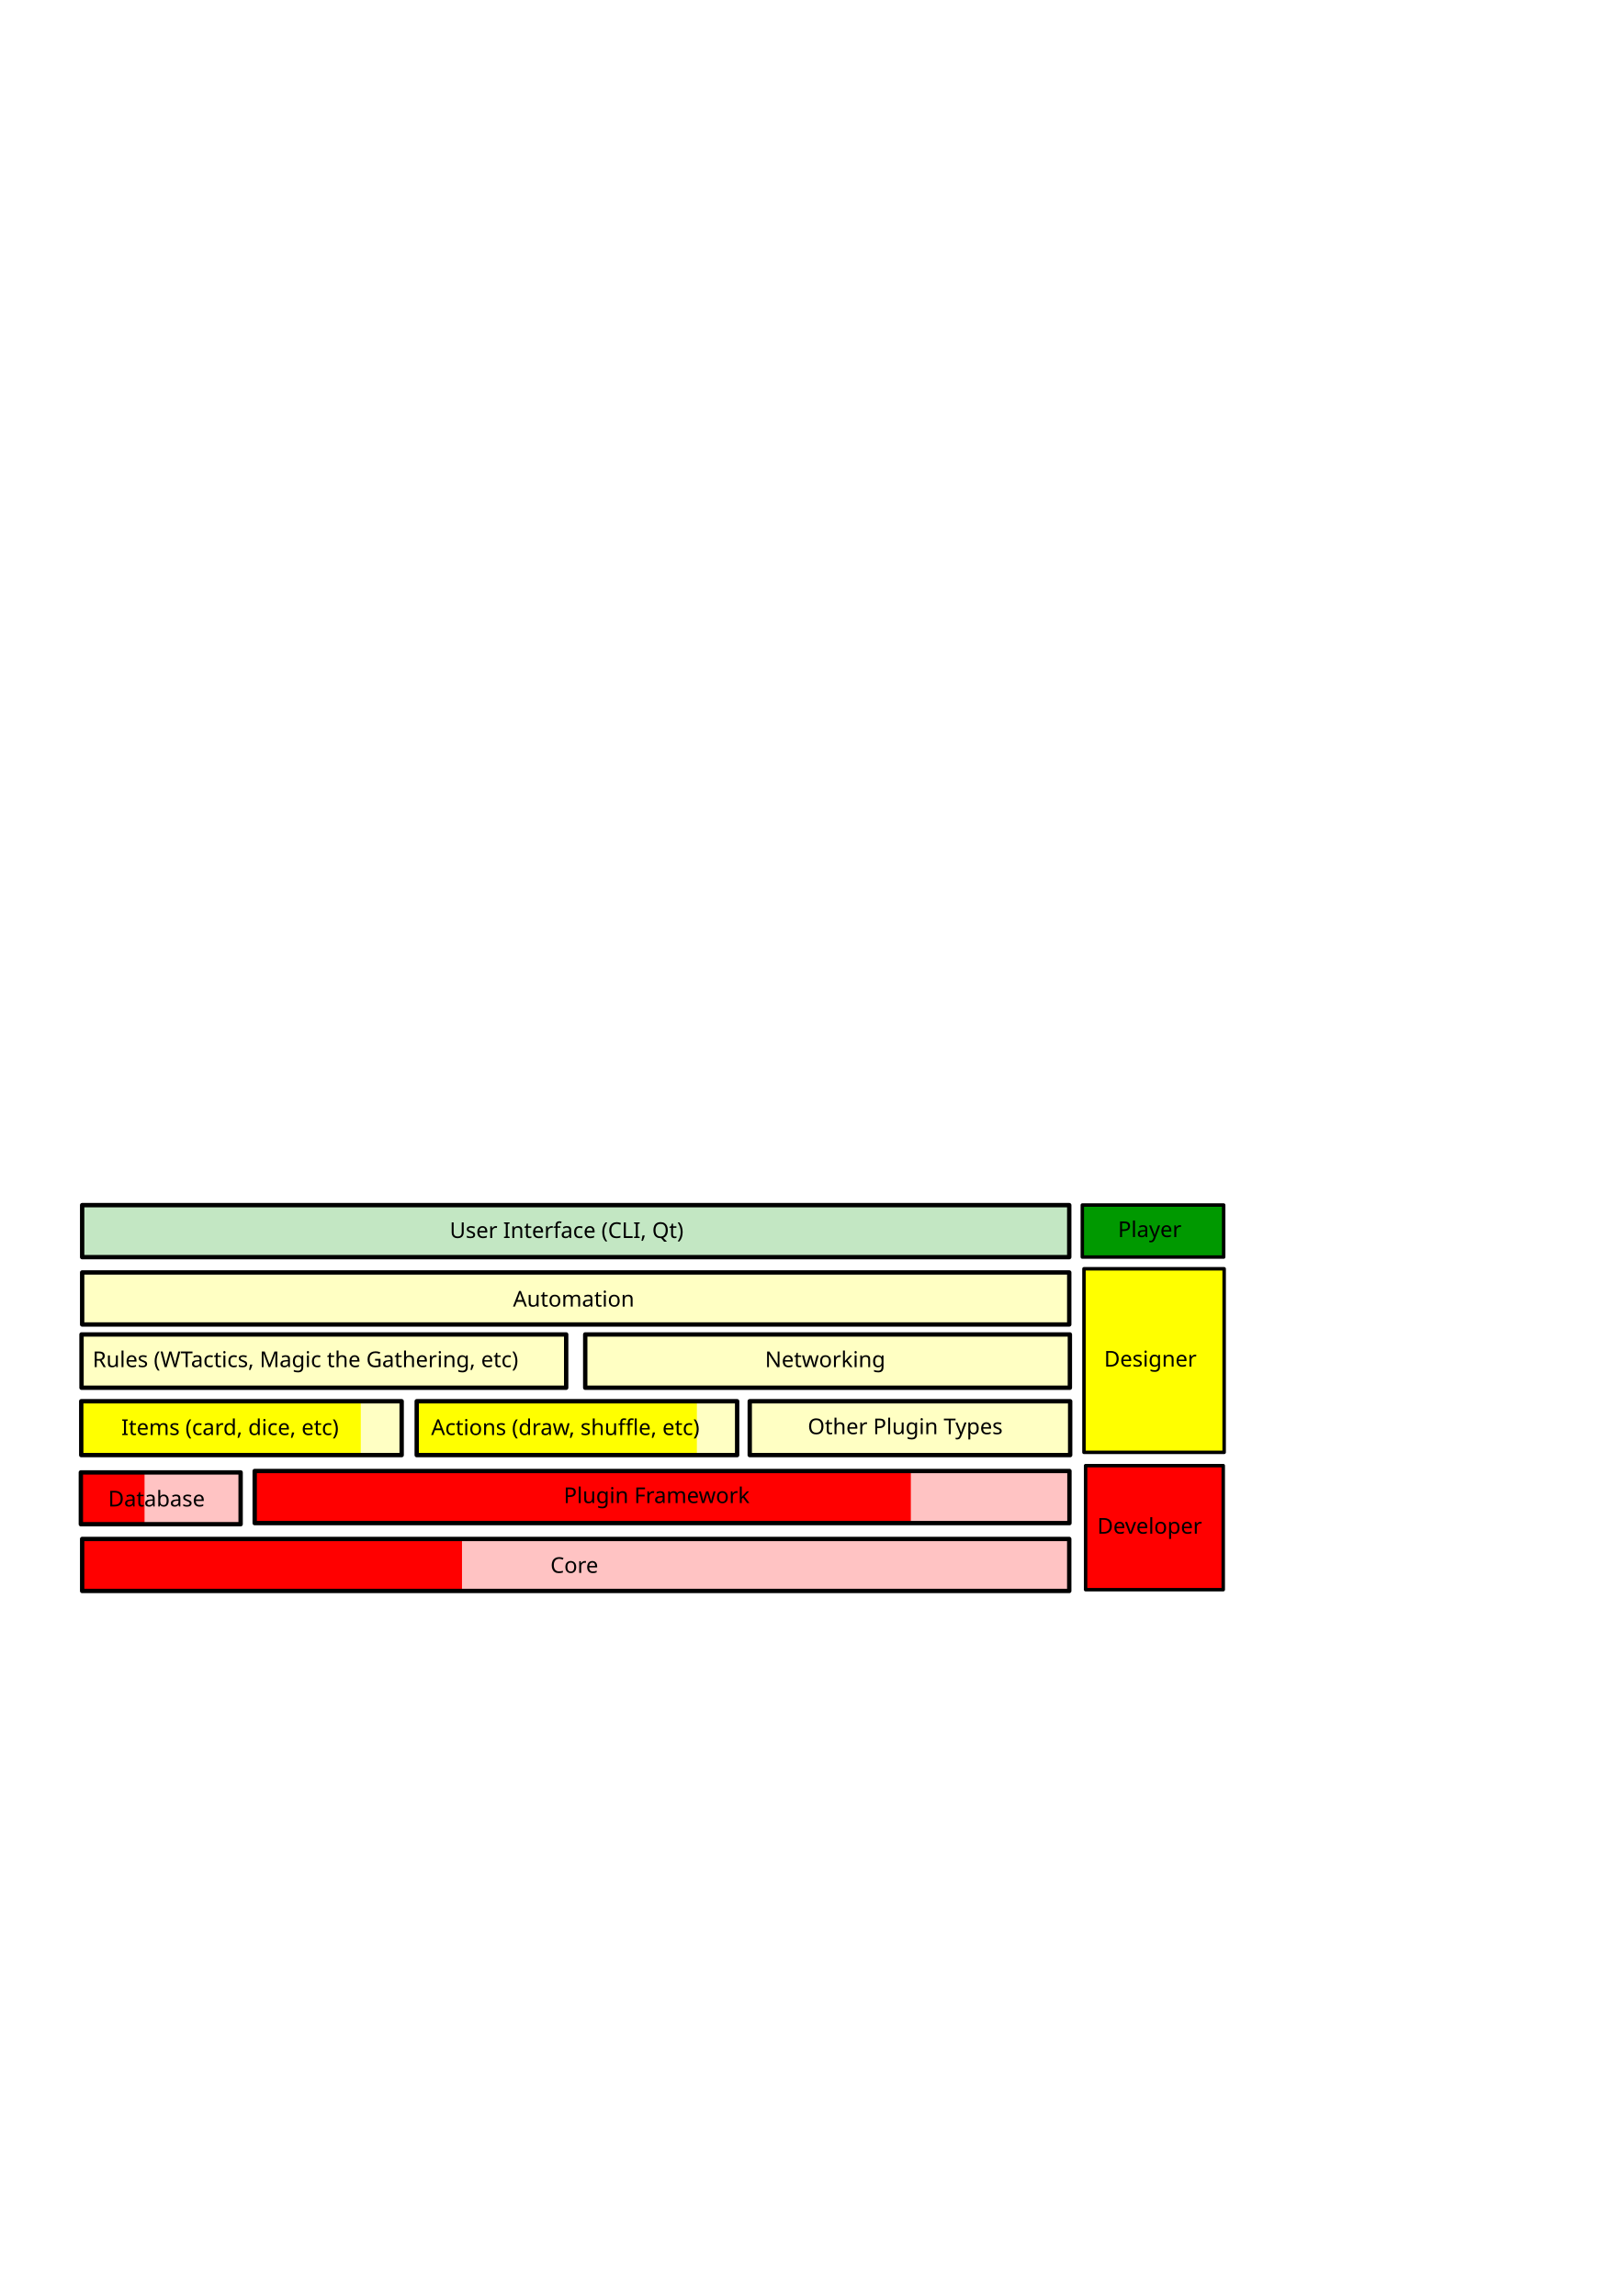
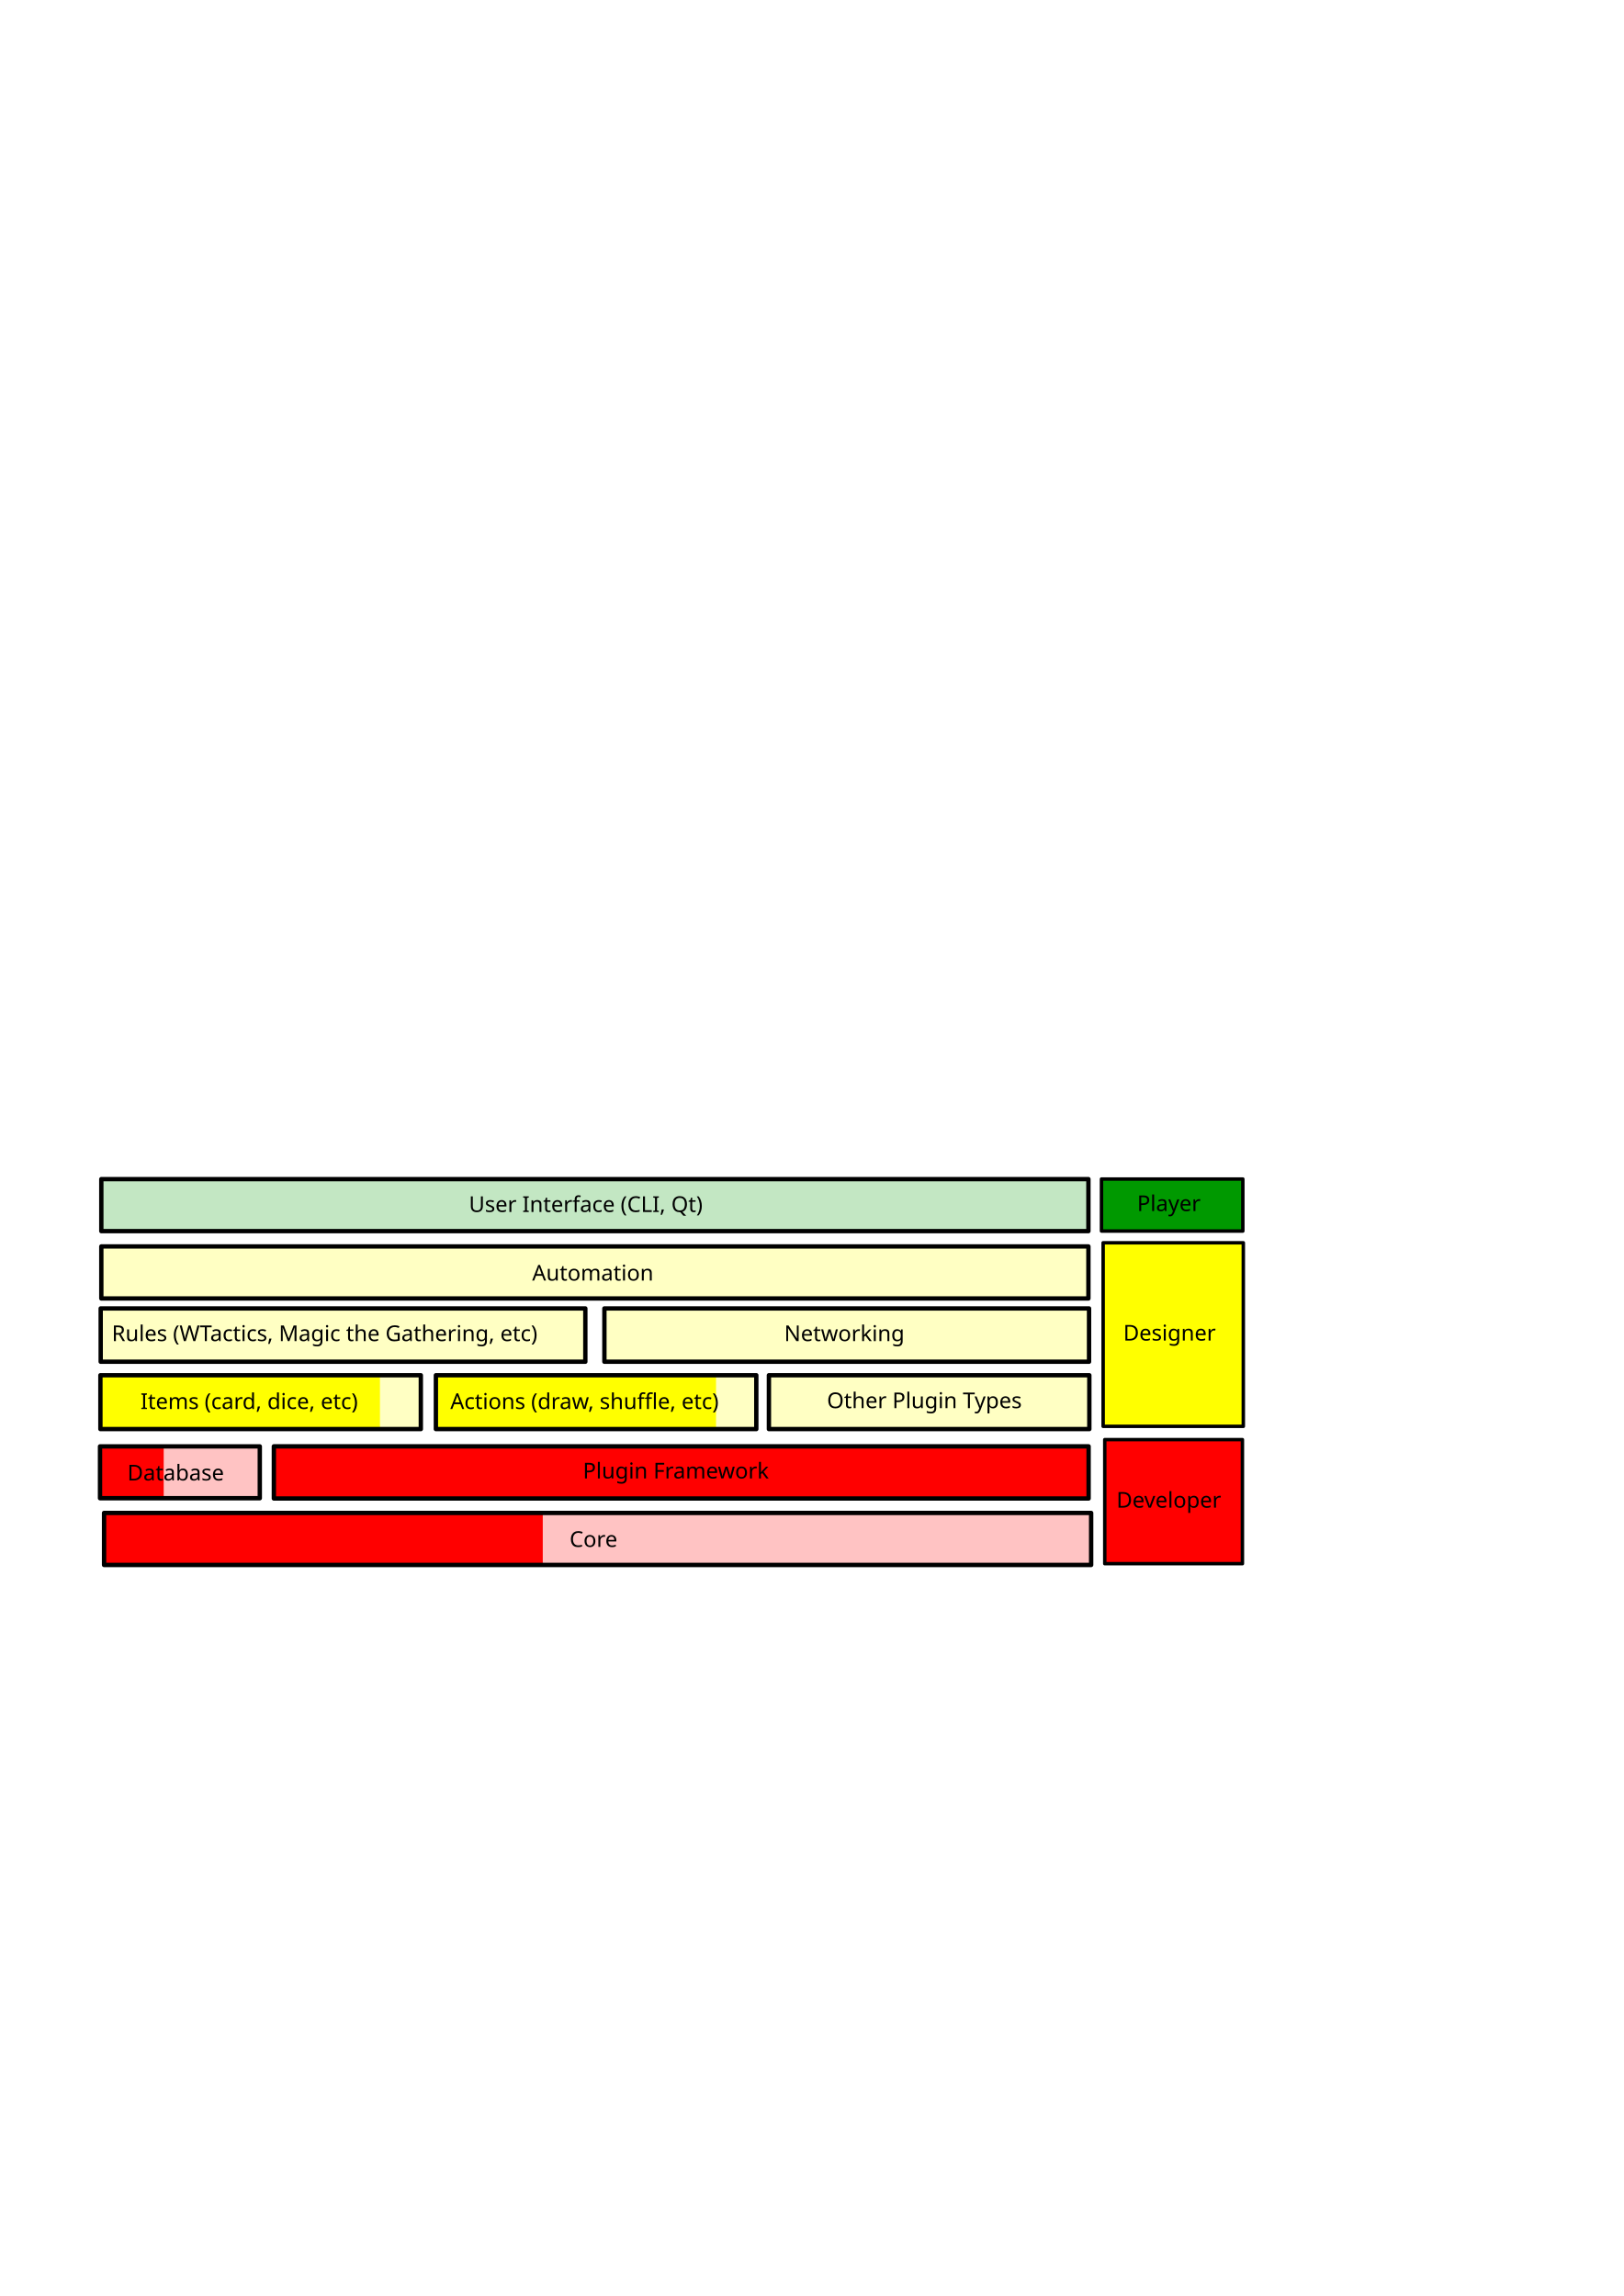
<svg xmlns="http://www.w3.org/2000/svg" width="744.094" height="1052.362" id="svg2" version="1.1">
  <defs id="defs4">
    <linearGradient id="linearGradient5776">
      <stop id="stop5778" offset="0" style="stop-color:#000000;stop-opacity:1;" />
      <stop id="stop5780" offset="1" style="stop-color:#000000;stop-opacity:0;" />
    </linearGradient>
    <linearGradient id="linearGradient4300">
      <stop style="stop-color:#000000;stop-opacity:1;" offset="0" id="stop4302" />
      <stop style="stop-color:#000000;stop-opacity:0;" offset="1" id="stop4304" />
    </linearGradient>
  </defs>
  <g id="layer1" style="display:inline">
-     <g id="diagram">
-       <rect y="642.354" x="37.327" height="24.475" width="128.008" id="rect4172" style="fill:#ffff00;fill-opacity:1;stroke:#000000;stroke-width:0;stroke-linecap:round;stroke-linejoin:round;stroke-miterlimit:4;stroke-opacity:1;stroke-dasharray:none;display:inline" />
-       <rect y="642.354" x="191.347" height="24.475" width="128.008" id="rect4172-1" style="fill:#ffff00;fill-opacity:1;stroke:#000000;stroke-width:0;stroke-linecap:round;stroke-linejoin:round;stroke-miterlimit:4;stroke-opacity:1;stroke-dasharray:none;display:inline" />
-       <rect y="706.038" x="38.271" height="23.015" width="173.444" id="rect4238" style="fill:#ff0000;fill-opacity:1;stroke:#000000;stroke-width:0;stroke-linecap:round;stroke-linejoin:round;stroke-miterlimit:4;stroke-opacity:1;stroke-dasharray:none;display:inline" />
-       <rect y="675.081" x="37.503" height="23.015" width="28.733" id="rect4238-8" style="fill:#ff0000;fill-opacity:1;stroke:#000000;stroke-width:0;stroke-linecap:round;stroke-linejoin:round;stroke-miterlimit:4;stroke-opacity:1;stroke-dasharray:none;display:inline" />
-       <rect y="675.081" x="117.183" height="23.015" width="300.224" id="rect4238-2" style="fill:#ff0000;fill-opacity:1;stroke:#000000;stroke-width:0;stroke-linecap:round;stroke-linejoin:round;stroke-miterlimit:4;stroke-opacity:1;stroke-dasharray:none;display:inline" />
-       <g id="g3400">
-         <rect style="fill:#ff0000;fill-opacity:1;stroke:#000000;stroke-width:1.581;stroke-linecap:round;stroke-linejoin:round;stroke-miterlimit:4;stroke-opacity:1;stroke-dasharray:none" id="rect3755-1" width="63.081" height="56.862" x="497.497" y="671.763" />
-         <text xml:space="preserve" style="font-size:12px;font-style:normal;font-weight:normal;line-height:125%;letter-spacing:0px;word-spacing:0px;fill:#000000;fill-opacity:1;stroke:none;font-family:Sans" x="502.839" y="702.953" id="text3954">
-           <tspan id="tspan3956" x="502.839" y="702.953" style="font-size:10px">Developer</tspan>
+     <rect style="fill:#ffff00;fill-opacity:1;stroke:#000000;stroke-width:0;stroke-linecap:round;stroke-linejoin:round;stroke-miterlimit:4;stroke-opacity:1;stroke-dasharray:none;display:inline" id="rect4172" width="128.008" height="24.475" x="46.111" y="630.434" />
+     <rect style="fill:#ffff00;fill-opacity:1;stroke:#000000;stroke-width:0;stroke-linecap:round;stroke-linejoin:round;stroke-miterlimit:4;stroke-opacity:1;stroke-dasharray:none;display:inline" id="rect4172-1" width="128.008" height="24.475" x="200.13" y="630.434" />
+     <rect style="fill:#ff0000;fill-opacity:1;stroke:#000000;stroke-width:0;stroke-linecap:round;stroke-linejoin:round;stroke-miterlimit:4;stroke-opacity:1;stroke-dasharray:none;display:inline" id="rect4238" width="201.676" height="23.015" x="47.055" y="694.118" />
+     <rect style="fill:#ff0000;fill-opacity:1;stroke:#000000;stroke-width:0;stroke-linecap:round;stroke-linejoin:round;stroke-miterlimit:4;stroke-opacity:1;stroke-dasharray:none;display:inline" id="rect4238-8" width="28.733" height="23.015" x="46.287" y="663.161" />
+     <rect style="fill:#ff0000;fill-opacity:1;stroke:#000000;stroke-width:0;stroke-linecap:round;stroke-linejoin:round;stroke-miterlimit:4;stroke-opacity:1;stroke-dasharray:none;display:inline" id="rect4238-2" width="373.629" height="23.015" x="125.966" y="663.161" />
+     <g id="g3400" transform="translate(8.783578,-11.92057)">
+       <rect y="671.763" x="497.497" height="56.862" width="63.081" id="rect3755-1" style="fill:#ff0000;fill-opacity:1;stroke:#000000;stroke-width:1.581;stroke-linecap:round;stroke-linejoin:round;stroke-miterlimit:4;stroke-opacity:1;stroke-dasharray:none" />
+       <text id="text3954" y="702.953" x="502.839" style="font-size:12px;font-style:normal;font-weight:normal;line-height:125%;letter-spacing:0px;word-spacing:0px;fill:#000000;fill-opacity:1;stroke:none;font-family:Sans" xml:space="preserve">
+         <tspan style="font-size:10px" y="702.953" x="502.839" id="tspan3956">Developer</tspan>
+       </text>
+     </g>
+     <g id="g3395" transform="translate(8.783578,-11.92057)">
+       <rect y="581.539" x="496.748" height="84.139" width="64.243" id="rect3755-4-1-1" style="fill:#ffff00;fill-opacity:1;stroke:#000000;stroke-width:1.591;stroke-linecap:round;stroke-linejoin:round;stroke-miterlimit:4;stroke-opacity:1;stroke-dasharray:none" />
+       <text id="text3954-1" y="626.367" x="505.982" style="font-size:12px;font-style:normal;font-weight:normal;line-height:125%;letter-spacing:0px;word-spacing:0px;fill:#000000;fill-opacity:1;stroke:none;font-family:Sans" xml:space="preserve">
+         <tspan style="font-size:10px" id="tspan3988" y="626.367" x="505.982">Designer</tspan>
+       </text>
+     </g>
+     <g id="g3390" transform="translate(8.783578,-11.92057)">
+       <rect y="552.326" x="495.993" height="23.841" width="64.776" id="rect3755-4-4-8" style="fill:#009900;fill-opacity:1;stroke:#000000;stroke-width:1.588;stroke-linecap:round;stroke-linejoin:round;stroke-miterlimit:4;stroke-opacity:1;stroke-dasharray:none" />
+       <text id="text3954-4" y="567.005" x="512.329" style="font-size:12px;font-style:normal;font-weight:normal;line-height:125%;letter-spacing:0px;word-spacing:0px;fill:#000000;fill-opacity:1;stroke:none;font-family:Sans" xml:space="preserve">
+         <tspan style="font-size:10px" y="567.005" x="512.329" id="tspan3956-1">Player</tspan>
+       </text>
+     </g>
+     <rect style="fill:#ff0000;fill-opacity:0.235;stroke:#000000;stroke-width:2;stroke-linecap:round;stroke-linejoin:round;stroke-miterlimit:4;stroke-opacity:1;stroke-dasharray:none" id="rect3755" width="452.354" height="23.841" x="47.688" y="693.452" />
+     <text xml:space="preserve" style="font-size:12px;font-style:normal;font-weight:normal;line-height:125%;letter-spacing:0px;word-spacing:0px;fill:#000000;fill-opacity:1;stroke:none;font-family:Sans" x="261.013" y="709.013" id="text4011">
+       <tspan id="tspan4013" x="261.013" y="709.013" style="font-size:10px">Core</tspan>
+     </text>
+     <g id="g4223" transform="translate(8.769441,-10.08511)" style="stroke-width:2;stroke-linejoin:round;stroke-miterlimit:4;stroke-dasharray:none">
+       <rect y="673.036" x="37.065" height="23.748" width="73.22" id="rect3755-7" style="fill:#ff0000;fill-opacity:0.235;stroke:#000000;stroke-width:2;stroke-linecap:round;stroke-linejoin:round;stroke-miterlimit:4;stroke-opacity:1;stroke-dasharray:none" />
+       <text id="text4015" y="688.638" x="49.583" style="font-size:12px;font-style:normal;font-weight:normal;line-height:125%;letter-spacing:0px;word-spacing:0px;fill:#000000;fill-opacity:1;stroke:none;font-family:Sans" xml:space="preserve">
+         <tspan style="font-size:10px" y="688.638" x="49.583" id="tspan4017">Database</tspan>
+       </text>
+     </g>
+     <g id="g4218" transform="translate(10.20264,-8.781184)" style="stroke-width:2;stroke-linejoin:round;stroke-miterlimit:4;stroke-dasharray:none">
+       <rect y="671.711" x="115.298" height="23.889" width="373.377" id="rect3755-7-7" style="fill:#ff0000;fill-opacity:0.235;stroke:#000000;stroke-width:2;stroke-linecap:round;stroke-linejoin:round;stroke-miterlimit:4;stroke-opacity:1;stroke-dasharray:none" />
+       <text id="text4019" y="686.414" x="256.906" style="font-size:12px;font-style:normal;font-weight:normal;line-height:125%;letter-spacing:0px;word-spacing:0px;fill:#000000;fill-opacity:1;stroke:none;font-family:Sans" xml:space="preserve">
+         <tspan style="font-size:10px" id="tspan4023" y="686.414" x="256.906">Plugin Framework</tspan>
+       </text>
+     </g>
+     <g id="g4094" transform="translate(8.787174,-11.61173)" style="stroke-width:2;stroke-linejoin:round;stroke-miterlimit:4;stroke-dasharray:none">
+       <rect y="641.942" x="37.225" height="24.682" width="146.841" id="rect3755-4" style="fill:#ffff00;fill-opacity:0.235;stroke:#000000;stroke-width:2;stroke-linecap:round;stroke-linejoin:round;stroke-miterlimit:4;stroke-opacity:1;stroke-dasharray:none" />
+       <text id="text4027" y="657.422" x="55.577" style="font-size:12px;font-style:normal;font-weight:normal;line-height:125%;letter-spacing:0px;word-spacing:0px;fill:#000000;fill-opacity:1;stroke:none;font-family:Sans" xml:space="preserve">
+         <tspan style="font-size:10px" y="657.422" x="55.577" id="tspan4029">Items (card, dice, etc)</tspan>
+       </text>
+     </g>
+     <g id="g3410" transform="translate(8.783578,-11.92057)">
+       <rect y="642.251" x="190.969" height="24.682" width="146.841" id="rect3755-4-45" style="fill:#ffff00;fill-opacity:0.235;stroke:#000000;stroke-width:2;stroke-linecap:round;stroke-linejoin:round;stroke-miterlimit:4;stroke-opacity:1;stroke-dasharray:none" />
+       <text id="text4031" y="657.731" x="197.585" style="font-size:12px;font-style:normal;font-weight:normal;line-height:125%;letter-spacing:0px;word-spacing:0px;fill:#000000;fill-opacity:1;stroke:none;font-family:Sans" xml:space="preserve">
+         <tspan style="font-size:10px" y="657.731" x="197.585" id="tspan4033">Actions (draw, shuffle, etc)</tspan>
+         <tspan style="font-size:10px" id="tspan4035" y="670.231" x="197.585" />
+       </text>
+     </g>
+     <g id="g3416" transform="translate(8.783578,-11.92057)">
+       <rect y="642.251" x="343.583" height="24.682" width="146.841" id="rect3755-4-1" style="fill:#ffff00;fill-opacity:0.235;stroke:#000000;stroke-width:2;stroke-linecap:round;stroke-linejoin:round;stroke-miterlimit:4;stroke-opacity:1;stroke-dasharray:none" />
+       <text id="text4037" y="657.35" x="370.173" style="font-size:10px;font-style:normal;font-variant:normal;font-weight:normal;font-stretch:normal;text-align:start;line-height:125%;letter-spacing:0px;word-spacing:0px;writing-mode:lr-tb;text-anchor:start;fill:#000000;fill-opacity:1;stroke:none;font-family:Sans;-inkscape-font-specification:Sans" xml:space="preserve">
+         <tspan y="657.35" x="370.173" id="tspan4039">Other Plugin Types</tspan>
+       </text>
+     </g>
+     <g id="g3426" transform="translate(8.783578,-11.92057)">
+       <rect y="611.638" x="37.359" height="24.423" width="222.102" id="rect3755-4-5" style="fill:#ffff00;fill-opacity:0.235;stroke:#000000;stroke-width:2;stroke-linecap:round;stroke-linejoin:round;stroke-miterlimit:4;stroke-opacity:1;stroke-dasharray:none" />
+       <text id="text4041" y="626.608" x="42.452" style="font-size:12px;font-style:normal;font-weight:normal;line-height:125%;letter-spacing:0px;word-spacing:0px;fill:#000000;fill-opacity:1;stroke:none;font-family:Sans" xml:space="preserve">
+         <tspan style="font-size:10px" y="626.608" x="42.452" id="tspan4043">Rules (WTactics, Magic the Gathering, etc)</tspan>
+       </text>
+     </g>
+     <g id="g4081" transform="translate(9.70596,-11.92058)" style="stroke-width:2;stroke-linejoin:round;stroke-miterlimit:4;stroke-dasharray:none">
+       <g id="g4076" style="stroke-width:2;stroke-linejoin:round;stroke-miterlimit:4;stroke-dasharray:none">
+         <rect style="fill:#ffff00;fill-opacity:0.235;stroke:#000000;stroke-width:2;stroke-linecap:round;stroke-linejoin:round;stroke-miterlimit:4;stroke-opacity:1;stroke-dasharray:none" id="rect3755-4-5-5" width="222.102" height="24.423" x="267.27" y="611.638" />
+         <text xml:space="preserve" style="font-size:12px;font-style:normal;font-weight:normal;line-height:125%;letter-spacing:0px;word-spacing:0px;fill:#000000;fill-opacity:1;stroke:none;font-family:Sans" x="349.662" y="626.608" id="text4045">
+           <tspan x="349.662" y="626.608" id="tspan4049" style="font-size:10px">Networking</tspan>
        </text>
      </g>
-       <g id="g3395">
-         <rect style="fill:#ffff00;fill-opacity:1;stroke:#000000;stroke-width:1.591;stroke-linecap:round;stroke-linejoin:round;stroke-miterlimit:4;stroke-opacity:1;stroke-dasharray:none" id="rect3755-4-1-1" width="64.243" height="84.139" x="496.748" y="581.539" />
-         <text xml:space="preserve" style="font-size:12px;font-style:normal;font-weight:normal;line-height:125%;letter-spacing:0px;word-spacing:0px;fill:#000000;fill-opacity:1;stroke:none;font-family:Sans" x="505.982" y="626.367" id="text3954-1">
-           <tspan x="505.982" y="626.367" id="tspan3988" style="font-size:10px">Designer</tspan>
-         </text>
-       </g>
-       <g id="g3390">
-         <rect style="fill:#009900;fill-opacity:1;stroke:#000000;stroke-width:1.588;stroke-linecap:round;stroke-linejoin:round;stroke-miterlimit:4;stroke-opacity:1;stroke-dasharray:none" id="rect3755-4-4-8" width="64.776" height="23.841" x="495.993" y="552.326" />
-         <text xml:space="preserve" style="font-size:12px;font-style:normal;font-weight:normal;line-height:125%;letter-spacing:0px;word-spacing:0px;fill:#000000;fill-opacity:1;stroke:none;font-family:Sans" x="512.329" y="567.005" id="text3954-4">
-           <tspan id="tspan3956-1" x="512.329" y="567.005" style="font-size:10px">Player</tspan>
-         </text>
-       </g>
-       <rect y="705.372" x="37.649" height="23.841" width="452.354" id="rect3755" style="fill:#ff0000;fill-opacity:0.235;stroke:#000000;stroke-width:2;stroke-linecap:round;stroke-linejoin:round;stroke-miterlimit:4;stroke-opacity:1;stroke-dasharray:none" />
-       <text id="text4011" y="720.933" x="252.23" style="font-size:12px;font-style:normal;font-weight:normal;line-height:125%;letter-spacing:0px;word-spacing:0px;fill:#000000;fill-opacity:1;stroke:none;font-family:Sans" xml:space="preserve">
-         <tspan style="font-size:10px" y="720.933" x="252.23" id="tspan4013">Core</tspan>
-       </text>
-       <g style="stroke-width:2;stroke-linejoin:round;stroke-miterlimit:4;stroke-dasharray:none" transform="translate(-0.01413677,1.835464)" id="g4223">
-         <rect style="fill:#ff0000;fill-opacity:0.235;stroke:#000000;stroke-width:2;stroke-linecap:round;stroke-linejoin:round;stroke-miterlimit:4;stroke-opacity:1;stroke-dasharray:none" id="rect3755-7" width="73.22" height="23.748" x="37.065" y="673.036" />
-         <text xml:space="preserve" style="font-size:12px;font-style:normal;font-weight:normal;line-height:125%;letter-spacing:0px;word-spacing:0px;fill:#000000;fill-opacity:1;stroke:none;font-family:Sans" x="49.583" y="688.638" id="text4015">
-           <tspan id="tspan4017" x="49.583" y="688.638" style="font-size:10px">Database</tspan>
-         </text>
-       </g>
-       <g style="stroke-width:2;stroke-linejoin:round;stroke-miterlimit:4;stroke-dasharray:none" transform="translate(1.419062,2.511987)" id="g4218">
-         <rect style="fill:#ff0000;fill-opacity:0.235;stroke:#000000;stroke-width:2;stroke-linecap:round;stroke-linejoin:round;stroke-miterlimit:4;stroke-opacity:1;stroke-dasharray:none" id="rect3755-7-7" width="373.377" height="23.889" x="115.298" y="671.711" />
-         <text xml:space="preserve" style="font-size:12px;font-style:normal;font-weight:normal;line-height:125%;letter-spacing:0px;word-spacing:0px;fill:#000000;fill-opacity:1;stroke:none;font-family:Sans" x="256.906" y="686.414" id="text4019">
-           <tspan x="256.906" y="686.414" id="tspan4023" style="font-size:10px">Plugin Framework</tspan>
-         </text>
-       </g>
-       <g style="stroke-width:2;stroke-linejoin:round;stroke-miterlimit:4;stroke-dasharray:none" transform="translate(0.00359582,0.3088379)" id="g4094">
-         <rect style="fill:#ffff00;fill-opacity:0.235;stroke:#000000;stroke-width:2;stroke-linecap:round;stroke-linejoin:round;stroke-miterlimit:4;stroke-opacity:1;stroke-dasharray:none" id="rect3755-4" width="146.841" height="24.682" x="37.225" y="641.942" />
-         <text xml:space="preserve" style="font-size:12px;font-style:normal;font-weight:normal;line-height:125%;letter-spacing:0px;word-spacing:0px;fill:#000000;fill-opacity:1;stroke:none;font-family:Sans" x="55.577" y="657.422" id="text4027">
-           <tspan id="tspan4029" x="55.577" y="657.422" style="font-size:10px">Items (card, dice, etc)</tspan>
-         </text>
-       </g>
-       <g id="g3410">
-         <rect style="fill:#ffff00;fill-opacity:0.235;stroke:#000000;stroke-width:2;stroke-linecap:round;stroke-linejoin:round;stroke-miterlimit:4;stroke-opacity:1;stroke-dasharray:none" id="rect3755-4-45" width="146.841" height="24.682" x="190.969" y="642.251" />
-         <text xml:space="preserve" style="font-size:12px;font-style:normal;font-weight:normal;line-height:125%;letter-spacing:0px;word-spacing:0px;fill:#000000;fill-opacity:1;stroke:none;font-family:Sans" x="197.585" y="657.731" id="text4031">
-           <tspan id="tspan4033" x="197.585" y="657.731" style="font-size:10px">Actions (draw, shuffle, etc)</tspan>
-           <tspan x="197.585" y="670.231" id="tspan4035" style="font-size:10px" />
-         </text>
-       </g>
-       <g id="g3416">
-         <rect style="fill:#ffff00;fill-opacity:0.235;stroke:#000000;stroke-width:2;stroke-linecap:round;stroke-linejoin:round;stroke-miterlimit:4;stroke-opacity:1;stroke-dasharray:none" id="rect3755-4-1" width="146.841" height="24.682" x="343.583" y="642.251" />
-         <text xml:space="preserve" style="font-size:10px;font-style:normal;font-variant:normal;font-weight:normal;font-stretch:normal;text-align:start;line-height:125%;letter-spacing:0px;word-spacing:0px;writing-mode:lr-tb;text-anchor:start;fill:#000000;fill-opacity:1;stroke:none;font-family:Sans;-inkscape-font-specification:Sans" x="370.173" y="657.35" id="text4037">
-           <tspan id="tspan4039" x="370.173" y="657.35">Other Plugin Types</tspan>
-         </text>
-       </g>
-       <g id="g3426">
-         <rect style="fill:#ffff00;fill-opacity:0.235;stroke:#000000;stroke-width:2;stroke-linecap:round;stroke-linejoin:round;stroke-miterlimit:4;stroke-opacity:1;stroke-dasharray:none" id="rect3755-4-5" width="222.102" height="24.423" x="37.359" y="611.638" />
-         <text xml:space="preserve" style="font-size:12px;font-style:normal;font-weight:normal;line-height:125%;letter-spacing:0px;word-spacing:0px;fill:#000000;fill-opacity:1;stroke:none;font-family:Sans" x="42.452" y="626.608" id="text4041">
-           <tspan id="tspan4043" x="42.452" y="626.608" style="font-size:10px">Rules (WTactics, Magic the Gathering, etc)</tspan>
-         </text>
-       </g>
-       <g style="stroke-width:2;stroke-linejoin:round;stroke-miterlimit:4;stroke-dasharray:none" transform="translate(0.9223823,-8.1062317e-6)" id="g4081">
-         <g style="stroke-width:2;stroke-linejoin:round;stroke-miterlimit:4;stroke-dasharray:none" id="g4076">
-           <rect y="611.638" x="267.27" height="24.423" width="222.102" id="rect3755-4-5-5" style="fill:#ffff00;fill-opacity:0.235;stroke:#000000;stroke-width:2;stroke-linecap:round;stroke-linejoin:round;stroke-miterlimit:4;stroke-opacity:1;stroke-dasharray:none" />
-           <text id="text4045" y="626.608" x="349.662" style="font-size:12px;font-style:normal;font-weight:normal;line-height:125%;letter-spacing:0px;word-spacing:0px;fill:#000000;fill-opacity:1;stroke:none;font-family:Sans" xml:space="preserve">
-             <tspan style="font-size:10px" id="tspan4049" y="626.608" x="349.662">Networking</tspan>
-           </text>
-         </g>
-       </g>
-       <g id="g3421">
-         <rect style="fill:#ffff00;fill-opacity:0.235;stroke:#000000;stroke-width:2;stroke-linecap:round;stroke-linejoin:round;stroke-miterlimit:4;stroke-opacity:1;stroke-dasharray:none" id="rect3755-4-9" width="452.354" height="23.841" x="37.649" y="583.222" />
-         <text xml:space="preserve" style="font-size:12px;font-style:normal;font-weight:normal;line-height:125%;letter-spacing:0px;word-spacing:0px;fill:#000000;fill-opacity:1;stroke:none;font-family:Sans" x="235.086" y="598.871" id="text4053">
-           <tspan id="tspan4055" x="235.086" y="598.871" style="font-size:10px">Automation</tspan>
-         </text>
-       </g>
-       <rect y="552.362" x="37.649" height="23.841" width="452.354" id="rect3755-4-4" style="fill:#009900;fill-opacity:0.235;stroke:#000000;stroke-width:2;stroke-linecap:round;stroke-linejoin:round;stroke-miterlimit:4;stroke-opacity:1;stroke-dasharray:none" />
-       <text id="text4057" y="567.422" x="206.09" style="font-size:12px;font-style:normal;font-weight:normal;line-height:125%;letter-spacing:0px;word-spacing:0px;fill:#000000;fill-opacity:1;stroke:none;font-family:Sans" xml:space="preserve">
-         <tspan style="font-size:10px" y="567.422" x="206.09" id="tspan4059">User Interface (CLI, Qt)</tspan>
+     </g>
+     <g id="g3421" transform="translate(8.783578,-11.92057)">
+       <rect y="583.222" x="37.649" height="23.841" width="452.354" id="rect3755-4-9" style="fill:#ffff00;fill-opacity:0.235;stroke:#000000;stroke-width:2;stroke-linecap:round;stroke-linejoin:round;stroke-miterlimit:4;stroke-opacity:1;stroke-dasharray:none" />
+       <text id="text4053" y="598.871" x="235.086" style="font-size:12px;font-style:normal;font-weight:normal;line-height:125%;letter-spacing:0px;word-spacing:0px;fill:#000000;fill-opacity:1;stroke:none;font-family:Sans" xml:space="preserve">
+         <tspan style="font-size:10px" y="598.871" x="235.086" id="tspan4055">Automation</tspan>
      </text>
    </g>
+     <rect style="fill:#009900;fill-opacity:0.235;stroke:#000000;stroke-width:2;stroke-linecap:round;stroke-linejoin:round;stroke-miterlimit:4;stroke-opacity:1;stroke-dasharray:none" id="rect3755-4-4" width="452.354" height="23.841" x="46.433" y="540.442" />
+     <text xml:space="preserve" style="font-size:12px;font-style:normal;font-weight:normal;line-height:125%;letter-spacing:0px;word-spacing:0px;fill:#000000;fill-opacity:1;stroke:none;font-family:Sans" x="214.873" y="555.502" id="text4057">
+       <tspan id="tspan4059" x="214.873" y="555.502" style="font-size:10px">User Interface (CLI, Qt)</tspan>
+     </text>
  </g>
</svg>
